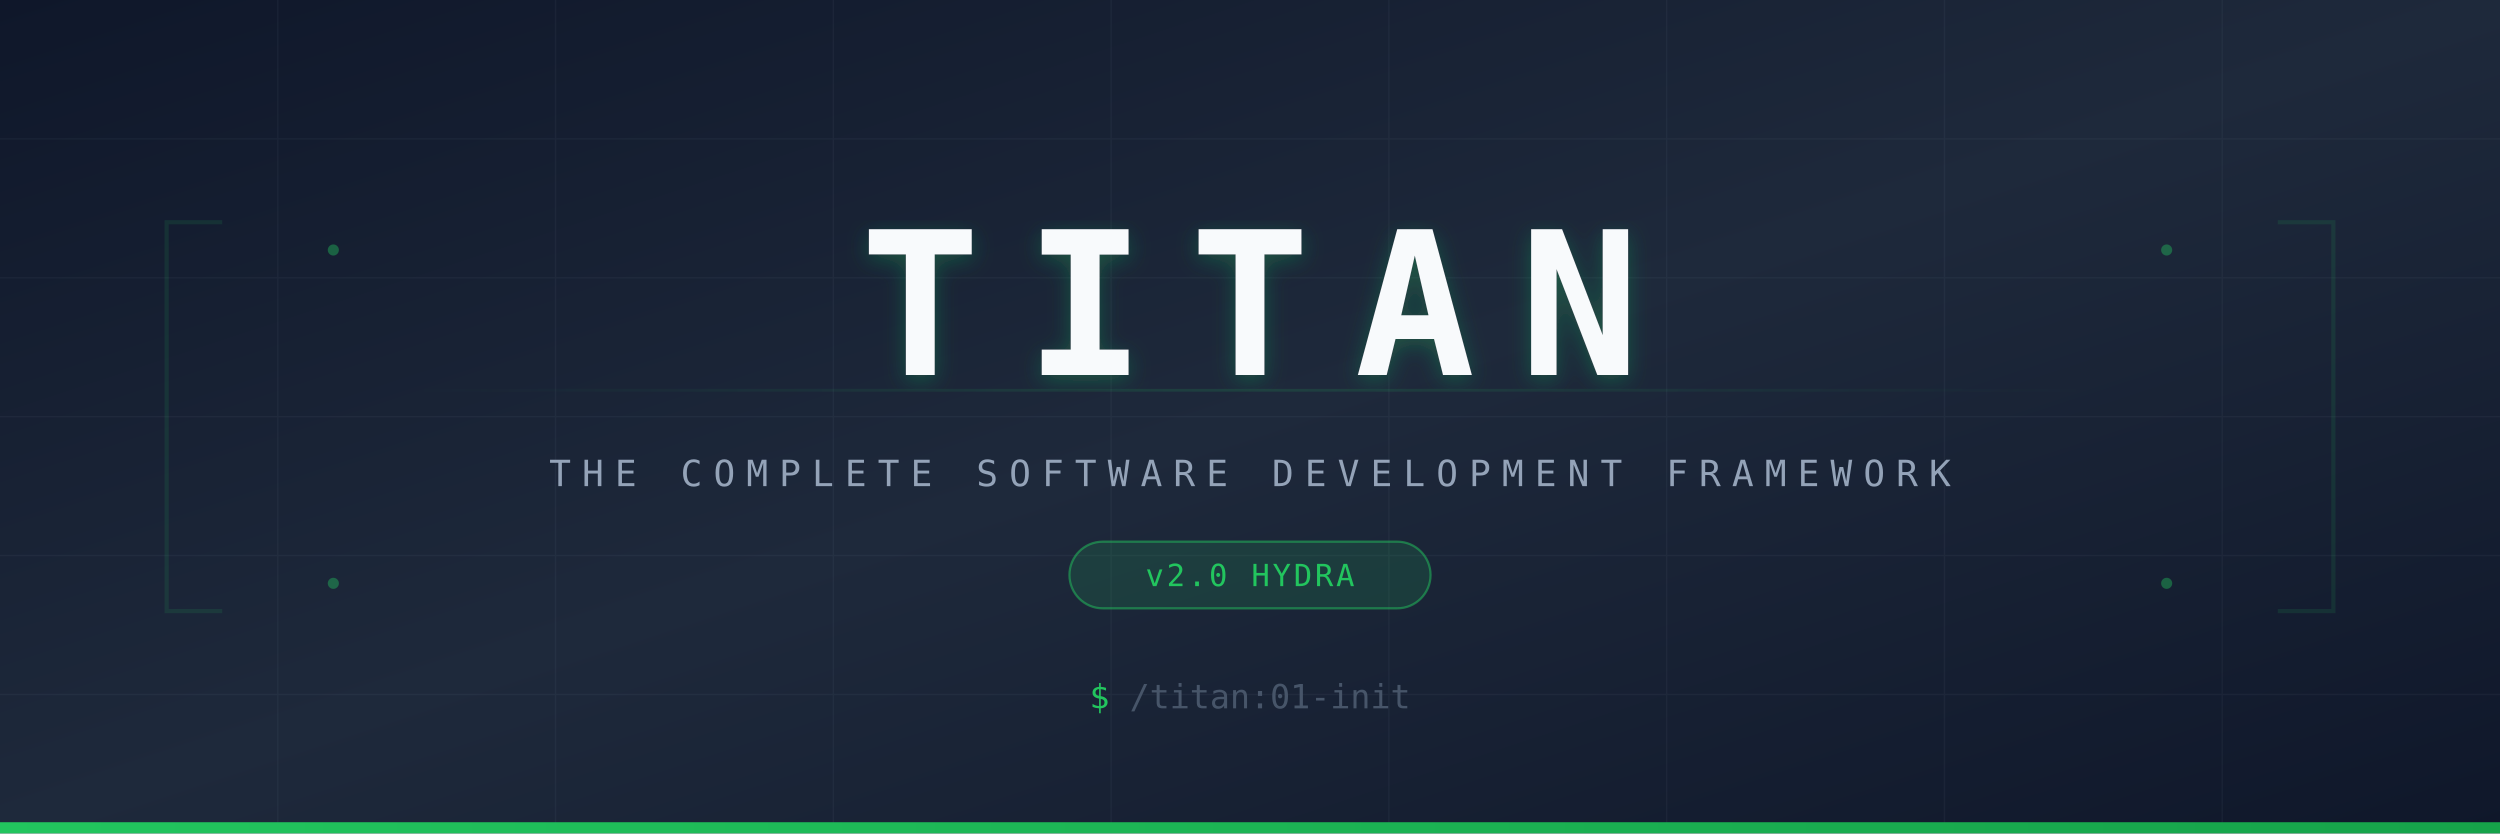
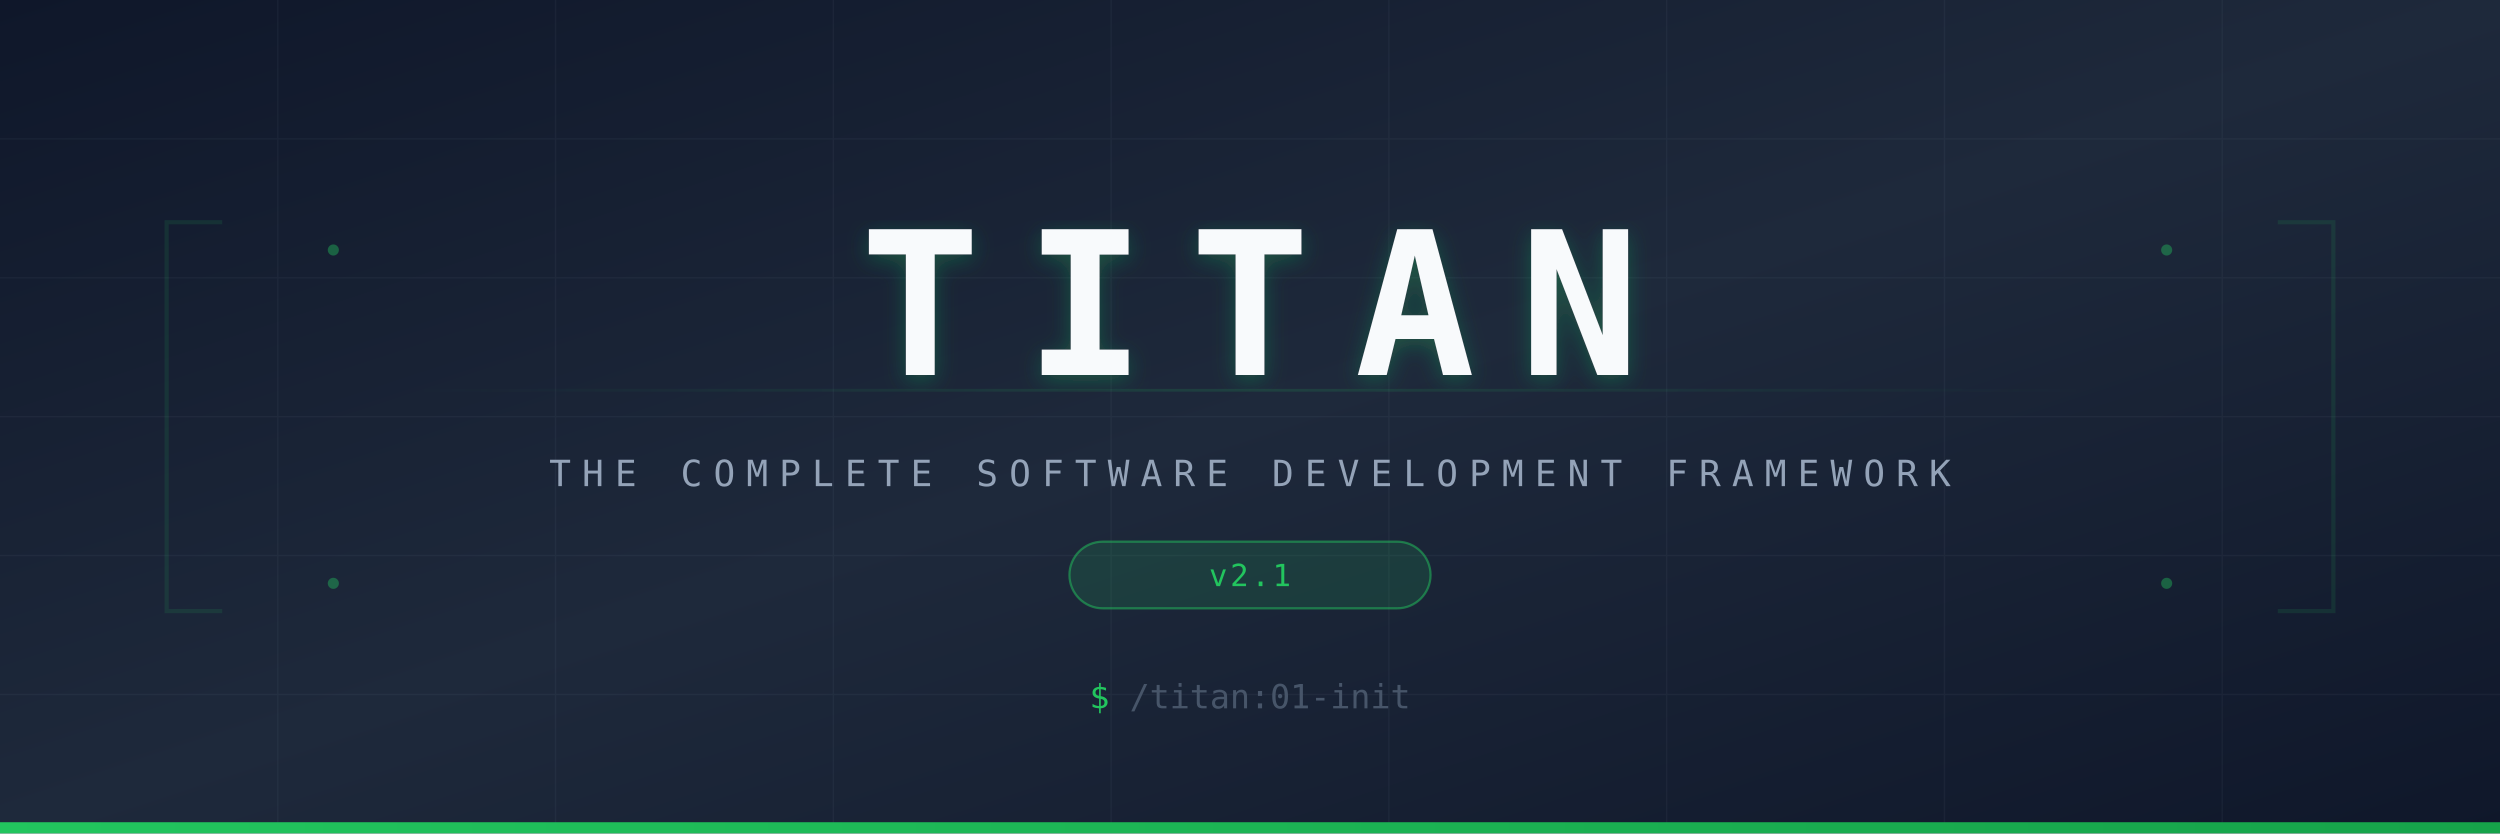
<svg xmlns="http://www.w3.org/2000/svg" width="900" height="300" viewBox="0 0 900 300">
  <defs>
    <linearGradient id="bg" x1="0%" y1="0%" x2="100%" y2="100%">
      <stop offset="0%" style="stop-color:#0F172A" />
      <stop offset="50%" style="stop-color:#1E293B" />
      <stop offset="100%" style="stop-color:#0F172A" />
    </linearGradient>
    <linearGradient id="accent" x1="0%" y1="0%" x2="100%" y2="0%">
      <stop offset="0%" style="stop-color:#22C55E" />
      <stop offset="100%" style="stop-color:#16A34A" />
    </linearGradient>
    <linearGradient id="glow" x1="0%" y1="0%" x2="100%" y2="0%">
      <stop offset="0%" style="stop-color:#22C55E;stop-opacity:0" />
      <stop offset="50%" style="stop-color:#22C55E;stop-opacity:0.15" />
      <stop offset="100%" style="stop-color:#22C55E;stop-opacity:0" />
    </linearGradient>
    <filter id="shadow">
      <feDropShadow dx="0" dy="2" stdDeviation="4" flood-color="#22C55E" flood-opacity="0.3" />
    </filter>
  </defs>
  <rect width="900" height="300" fill="url(#bg)" />
  <g opacity="0.06" stroke="#94A3B8" stroke-width="0.5">
    <line x1="0" y1="50" x2="900" y2="50" />
    <line x1="0" y1="100" x2="900" y2="100" />
    <line x1="0" y1="150" x2="900" y2="150" />
    <line x1="0" y1="200" x2="900" y2="200" />
    <line x1="0" y1="250" x2="900" y2="250" />
    <line x1="100" y1="0" x2="100" y2="300" />
    <line x1="200" y1="0" x2="200" y2="300" />
    <line x1="300" y1="0" x2="300" y2="300" />
    <line x1="400" y1="0" x2="400" y2="300" />
    <line x1="500" y1="0" x2="500" y2="300" />
    <line x1="600" y1="0" x2="600" y2="300" />
    <line x1="700" y1="0" x2="700" y2="300" />
    <line x1="800" y1="0" x2="800" y2="300" />
  </g>
  <rect x="0" y="296" width="900" height="4" fill="url(#accent)" />
  <rect x="150" y="140" width="600" height="1" fill="url(#glow)" />
  <g opacity="0.12" fill="none" stroke="#22C55E" stroke-width="1.5">
    <path d="M 80,80 L 60,80 L 60,220 L 80,220" />
    <path d="M 820,80 L 840,80 L 840,220 L 820,220" />
  </g>
  <circle cx="120" cy="90" r="2" fill="#22C55E" opacity="0.4" />
  <circle cx="780" cy="90" r="2" fill="#22C55E" opacity="0.4" />
  <circle cx="120" cy="210" r="2" fill="#22C55E" opacity="0.4" />
  <circle cx="780" cy="210" r="2" fill="#22C55E" opacity="0.4" />
  <text x="450" y="135" font-family="'SF Mono', 'Fira Code', 'JetBrains Mono', Consolas, monospace" font-size="72" font-weight="700" fill="#F8FAFC" text-anchor="middle" letter-spacing="16" filter="url(#shadow)">TITAN</text>
  <text x="450" y="175" font-family="'SF Mono', 'Fira Code', 'JetBrains Mono', Consolas, monospace" font-size="13" fill="#94A3B8" text-anchor="middle" letter-spacing="4">THE COMPLETE SOFTWARE DEVELOPMENT FRAMEWORK</text>
  <rect x="385" y="195" width="130" height="24" rx="12" fill="#22C55E" opacity="0.15" />
  <rect x="385" y="195" width="130" height="24" rx="12" fill="none" stroke="#22C55E" stroke-width="0.8" opacity="0.5" />
-   <text x="450" y="211" font-family="'SF Mono', 'Fira Code', 'JetBrains Mono', Consolas, monospace" font-size="11" fill="#22C55E" text-anchor="middle" letter-spacing="1">v2.0  HYDRA</text>
+   <text x="450" y="211" font-family="'SF Mono', 'Fira Code', 'JetBrains Mono', Consolas, monospace" font-size="11" fill="#22C55E" text-anchor="middle" letter-spacing="1">v2.1</text>
  <text x="450" y="255" font-family="'SF Mono', 'Fira Code', 'JetBrains Mono', Consolas, monospace" font-size="12" fill="#475569" text-anchor="middle">
    <tspan fill="#22C55E">$</tspan> /titan:01-init
  </text>
</svg>
